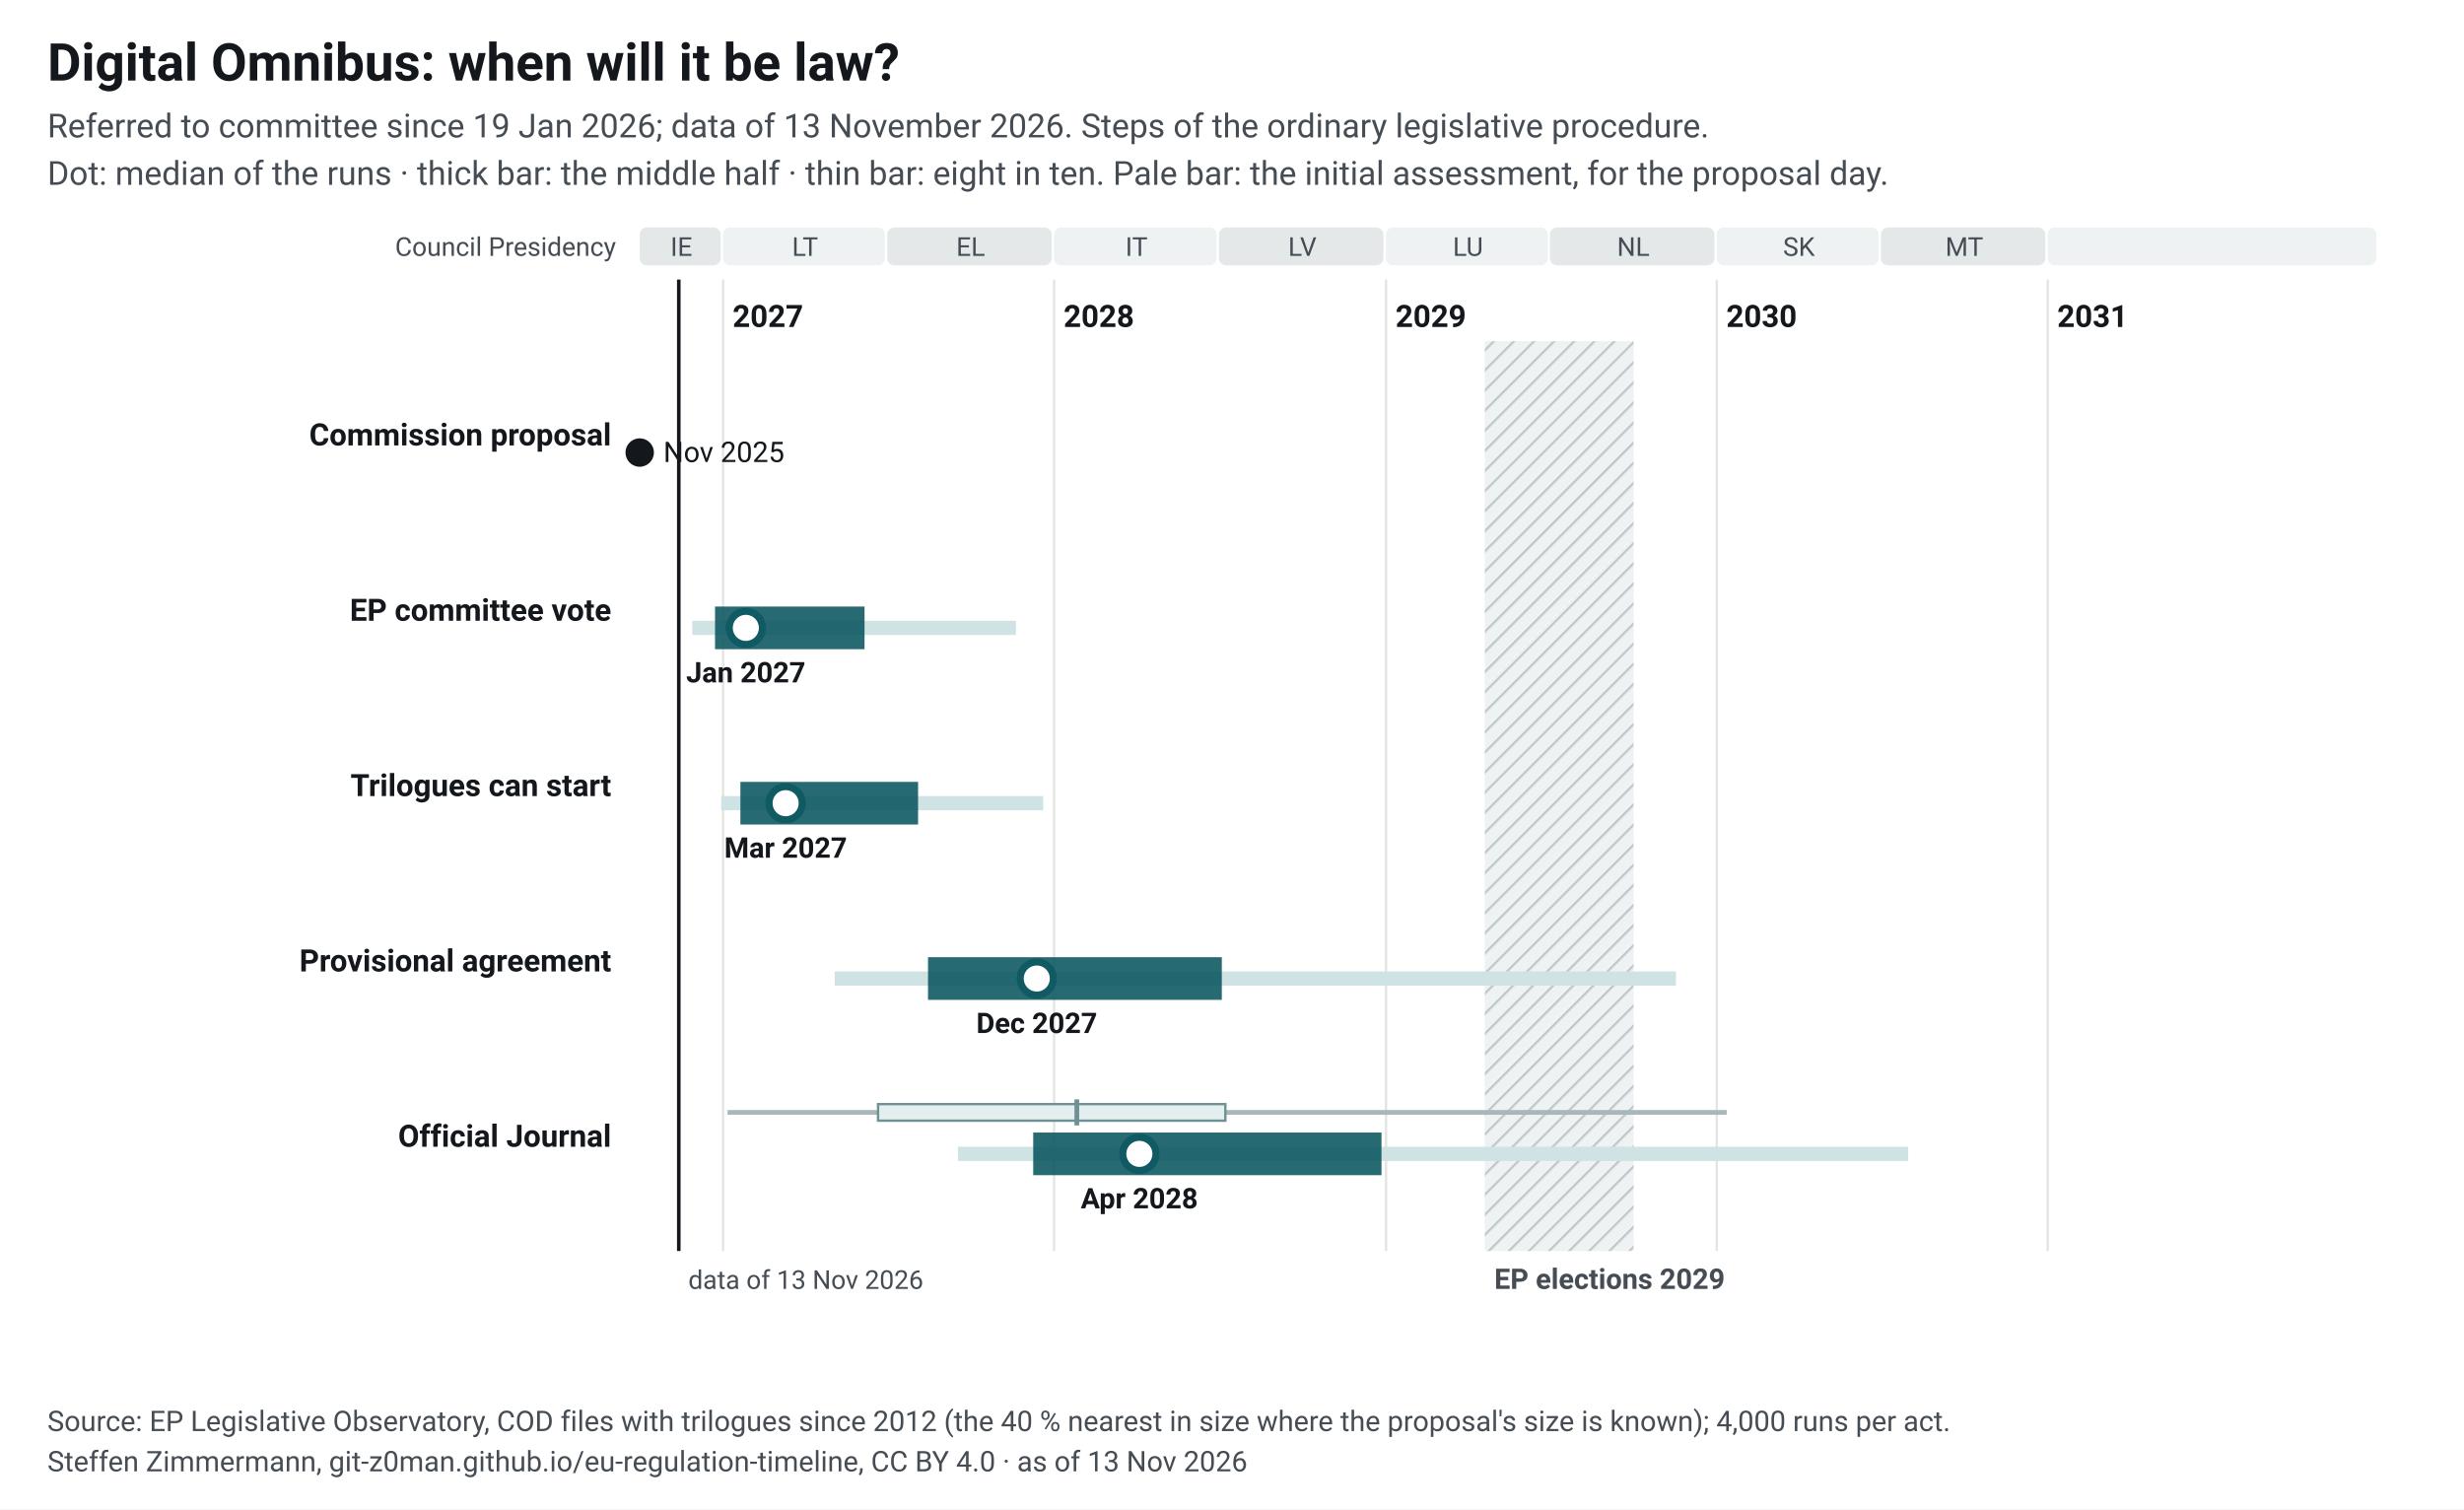
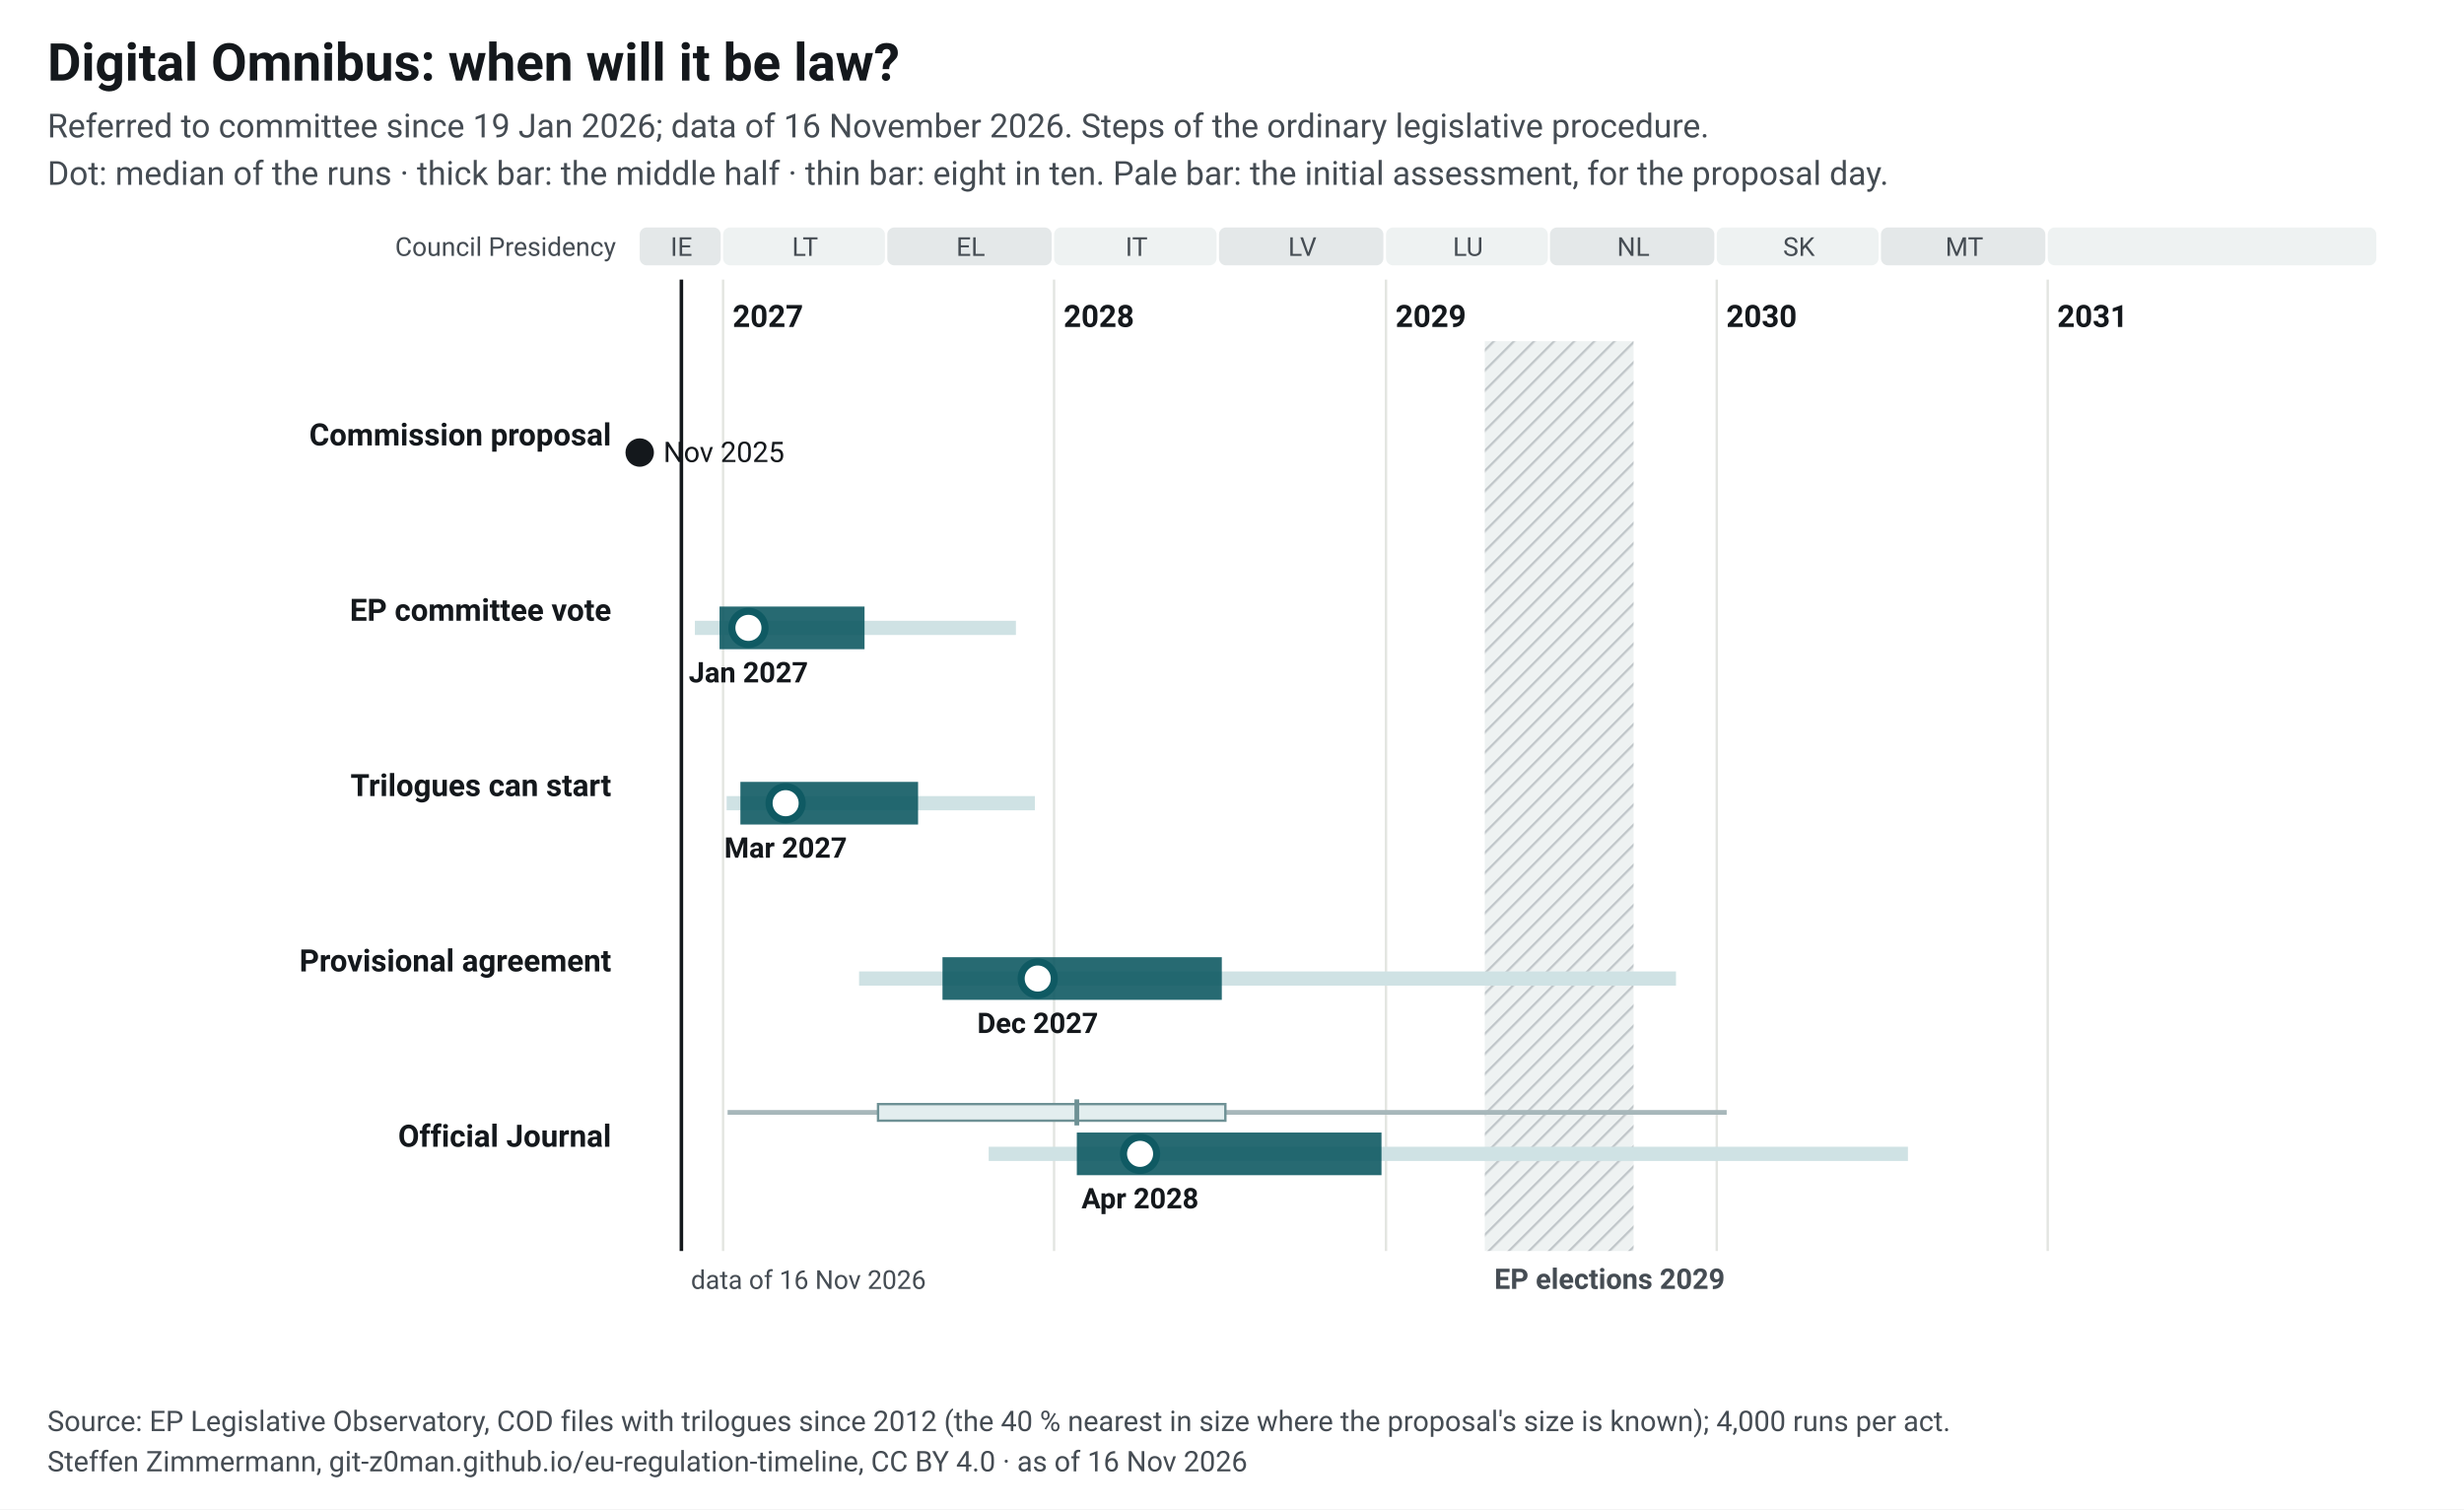
<svg xmlns="http://www.w3.org/2000/svg" width="1040" height="637" viewBox="0 0 1040 637" font-family="&quot;Source Sans 3&quot;, system-ui, -apple-system, Segoe UI, Roboto, Arial, sans-serif" font-size="13">
  <style>.ink{fill:#14181c}.mu{fill:#454c53}.gr{stroke:#e3e5e1;stroke-width:1}.pa{fill:#eef2f2}.pb{fill:#e4e8e9}.hb{fill:#eef2f2}.hl{stroke:#c3c9cc}.wt{fill:#454c53}.pt{fill:#14181c;paint-order:stroke;stroke:#fff;stroke-width:4px;stroke-linejoin:round}.pl{stroke:#14181c}.td{stroke:#14181c;stroke-width:1.5}.b50{fill:#0f5a63;opacity:.9}.b80{fill:#cfe2e4}.med{fill:#fff;stroke:#0f5a63}.fx{fill:#14181c}.ini{fill:#e3eeef;stroke:#6e9195;stroke-width:1}.ini80{fill:#a7b7ba}.inim{stroke:#6e9195;stroke-width:2}.c1{stroke:#0f5a63}.c2{stroke:#454c53;stroke-dasharray:7 4}a text{fill:#0f5a63}.nl-pending{fill:#0f5a63}.nl-adopted{fill:#5b646b}.nl-plan{fill:#fff;stroke:#14181c}.nl-open{fill:none;stroke:#14181c}.nl-q{fill:#14181c}.nl-row{stroke:#e3e5e1;stroke-width:.6}.nl-g-announced{fill:#f1f2f3}.nl-g-pending{fill:#e3eeef}.nl-g-adopted{fill:#eef2f2}</style>
  <rect width="1040" height="637" fill="#fff" />
  <text x="20" y="34" font-size="22" font-weight="700" class="ink">Digital Omnibus: when will it be law?</text>
-   <text x="20" y="58" font-size="14" class="mu">Referred to committee since 19 Jan 2026; data of 13 November 2026. Steps of the ordinary legislative procedure.</text>
+   <text x="20" y="58" font-size="14" class="mu">Referred to committee since 19 Jan 2026; data of 16 November 2026. Steps of the ordinary legislative procedure.</text>
  <text x="20" y="78" font-size="14" class="mu">Dot: median of the runs · thick bar: the middle half · thin bar: eight in ten. Pale bar: the initial assessment, for the proposal day.</text>
  <g transform="translate(20,92)">
    <defs>
-       <pattern id="hatch-38" width="6" height="6" patternUnits="userSpaceOnUse" patternTransform="rotate(45)">
+       <pattern id="hatch-39" width="6" height="6" patternUnits="userSpaceOnUse" patternTransform="rotate(45)">
        <rect width="6" height="6" class="hb" />
        <line x1="0" y1="0" x2="0" y2="6" class="hl" stroke-width="2" />
      </pattern>
    </defs>
    <rect x="250.0" y="4" width="34.2" height="16" rx="3" class="pb" data-tip="Council Presidency: IE, Jul 2026 to Dec 2026" />
    <text x="267.6" y="16" text-anchor="middle" font-size="11" class="mu">IE</text>
    <rect x="285.2" y="4" width="68.3" height="16" rx="3" class="pa" data-tip="Council Presidency: LT, Jan 2027 to Jun 2027" />
    <text x="319.8" y="16" text-anchor="middle" font-size="11" class="mu">LT</text>
    <rect x="354.5" y="4" width="69.4" height="16" rx="3" class="pb" data-tip="Council Presidency: EL, Jul 2027 to Dec 2027" />
    <text x="389.7" y="16" text-anchor="middle" font-size="11" class="mu">EL</text>
    <rect x="424.9" y="4" width="68.6" height="16" rx="3" class="pa" data-tip="Council Presidency: IT, Jan 2028 to Jun 2028" />
    <text x="459.7" y="16" text-anchor="middle" font-size="11" class="mu">IT</text>
    <rect x="494.5" y="4" width="69.4" height="16" rx="3" class="pb" data-tip="Council Presidency: LV, Jul 2028 to Dec 2028" />
    <text x="529.7" y="16" text-anchor="middle" font-size="11" class="mu">LV</text>
    <rect x="565.0" y="4" width="68.3" height="16" rx="3" class="pa" data-tip="Council Presidency: LU, Jan 2029 to Jun 2029" />
    <text x="599.6" y="16" text-anchor="middle" font-size="11" class="mu">LU</text>
    <rect x="634.2" y="4" width="69.4" height="16" rx="3" class="pb" data-tip="Council Presidency: NL, Jul 2029 to Dec 2029" />
    <text x="669.4" y="16" text-anchor="middle" font-size="11" class="mu">NL</text>
    <rect x="704.6" y="4" width="68.3" height="16" rx="3" class="pa" data-tip="Council Presidency: SK, Jan 2030 to Jun 2030" />
    <text x="739.3" y="16" text-anchor="middle" font-size="11" class="mu">SK</text>
    <rect x="773.9" y="4" width="69.4" height="16" rx="3" class="pb" data-tip="Council Presidency: MT, Jul 2030 to Dec 2030" />
    <text x="809.1" y="16" text-anchor="middle" font-size="11" class="mu">MT</text>
    <rect x="844.3" y="4" width="138.7" height="16" rx="3" class="pa" data-tip="Council Presidency: not decided, Jan 2031 to Dec 2031" />
    <text x="914.2" y="16" text-anchor="middle" font-size="11" class="mu" />
    <line x1="285.2" y1="26" x2="285.2" y2="436" class="gr" />
    <text x="289.2" y="46" font-weight="600" class="ink">2027</text>
    <line x1="424.9" y1="26" x2="424.9" y2="436" class="gr" />
    <text x="428.9" y="46" font-weight="600" class="ink">2028</text>
    <line x1="565.0" y1="26" x2="565.0" y2="436" class="gr" />
    <text x="569.0" y="46" font-weight="600" class="ink">2029</text>
    <line x1="704.6" y1="26" x2="704.6" y2="436" class="gr" />
    <text x="708.6" y="46" font-weight="600" class="ink">2030</text>
    <line x1="844.3" y1="26" x2="844.3" y2="436" class="gr" />
    <text x="848.3" y="46" font-weight="600" class="ink">2031</text>
-     <rect x="606.7" y="52" width="62.8" height="384" fill="url(#hatch-38)" data-tip="European elections 2029: Parliament does no legislative work from its last session in April until the new committees vote again in October (assumption, as in 2024; the dates are not set yet)." />
+     <rect x="606.7" y="52" width="62.8" height="384" fill="url(#hatch-39)" data-tip="European elections 2029: Parliament does no legislative work from its last session in April until the new committees vote again in October (assumption, as in 2024; the dates are not set yet)." />
    <text x="610.7" y="452" font-size="12" font-weight="600" class="wt">EP elections 2029</text>
    <text x="240" y="16" text-anchor="end" font-size="11" class="mu">Council Presidency</text>
-     <line x1="266.5" y1="26" x2="266.5" y2="436" class="td" />
-     <text x="270.5" y="452" font-size="11" class="mu">data of 13 Nov 2026</text>
+     <line x1="267.6" y1="26" x2="267.6" y2="436" class="td" />
+     <text x="271.6" y="452" font-size="11" class="mu">data of 16 Nov 2026</text>
    <text x="238" y="96.0" text-anchor="end" font-weight="600" class="ink lnk">Commission proposal</text>
    <circle cx="250.0" cy="99.0" r="6" class="fx" data-tip="Commission proposal: 19 Nov 2025" />
    <text x="260.0" y="103.0" font-size="12" class="ink">Nov 2025</text>
    <text x="238" y="170.0" text-anchor="end" font-weight="600" class="ink lnk">EP committee vote</text>
-     <rect x="272.2" y="170.0" width="136.6" height="6" class="b80" data-tip="EP committee vote: median Jan 2027; half of the runs Dec 2026 to Jun 2027; eight in ten Nov 2026 to Nov 2027" />
-     <rect x="281.8" y="164.0" width="63.1" height="18" class="b50" data-tip="EP committee vote: median Jan 2027; half of the runs Dec 2026 to Jun 2027; eight in ten Nov 2026 to Nov 2027" />
-     <circle cx="294.8" cy="173.0" r="7" class="med" stroke-width="3" data-tip="EP committee vote: median Jan 2027; half of the runs Dec 2026 to Jun 2027; eight in ten Nov 2026 to Nov 2027" />
-     <text x="294.8" y="196.0" text-anchor="middle" font-size="12" font-weight="600" class="ink">Jan 2027</text>
+     <rect x="273.3" y="170.0" width="135.5" height="6" class="b80" data-tip="EP committee vote: median Jan 2027; half of the runs Dec 2026 to Jun 2027; eight in ten Dec 2026 to Nov 2027" />
+     <rect x="283.7" y="164.0" width="61.2" height="18" class="b50" data-tip="EP committee vote: median Jan 2027; half of the runs Dec 2026 to Jun 2027; eight in ten Dec 2026 to Nov 2027" />
+     <circle cx="295.9" cy="173.0" r="7" class="med" stroke-width="3" data-tip="EP committee vote: median Jan 2027; half of the runs Dec 2026 to Jun 2027; eight in ten Dec 2026 to Nov 2027" />
+     <text x="295.9" y="196.0" text-anchor="middle" font-size="12" font-weight="600" class="ink">Jan 2027</text>
    <text x="238" y="244.0" text-anchor="end" font-weight="600" class="ink lnk">Trilogues can start</text>
-     <rect x="284.4" y="244.0" width="135.9" height="6" class="b80" data-tip="Trilogues can start: median Mar 2027; half of the runs Jan 2027 to Aug 2027; eight in ten Dec 2026 to Dec 2027" />
-     <rect x="292.5" y="238.0" width="75.0" height="18" class="b50" data-tip="Trilogues can start: median Mar 2027; half of the runs Jan 2027 to Aug 2027; eight in ten Dec 2026 to Dec 2027" />
-     <circle cx="311.6" cy="247.0" r="7" class="med" stroke-width="3" data-tip="Trilogues can start: median Mar 2027; half of the runs Jan 2027 to Aug 2027; eight in ten Dec 2026 to Dec 2027" />
+     <rect x="286.7" y="244.0" width="130.1" height="6" class="b80" data-tip="Trilogues can start: median Mar 2027; half of the runs Jan 2027 to Aug 2027; eight in ten Jan 2027 to Dec 2027" />
+     <rect x="292.5" y="238.0" width="75.0" height="18" class="b50" data-tip="Trilogues can start: median Mar 2027; half of the runs Jan 2027 to Aug 2027; eight in ten Jan 2027 to Dec 2027" />
+     <circle cx="311.6" cy="247.0" r="7" class="med" stroke-width="3" data-tip="Trilogues can start: median Mar 2027; half of the runs Jan 2027 to Aug 2027; eight in ten Jan 2027 to Dec 2027" />
    <text x="311.6" y="270.0" text-anchor="middle" font-size="12" font-weight="600" class="ink">Mar 2027</text>
    <text x="238" y="318.0" text-anchor="end" font-weight="600" class="ink lnk">Provisional agreement</text>
-     <rect x="332.3" y="318.0" width="355.1" height="6" class="b80" data-tip="Provisional agreement: median Dec 2027; half of the runs Aug 2027 to Jul 2028; eight in ten May 2027 to Nov 2029" />
-     <rect x="371.7" y="312.0" width="124.0" height="18" class="b50" data-tip="Provisional agreement: median Dec 2027; half of the runs Aug 2027 to Jul 2028; eight in ten May 2027 to Nov 2029" />
-     <circle cx="417.6" cy="321.0" r="7" class="med" stroke-width="3" data-tip="Provisional agreement: median Dec 2027; half of the runs Aug 2027 to Jul 2028; eight in ten May 2027 to Nov 2029" />
-     <text x="417.6" y="344.0" text-anchor="middle" font-size="12" font-weight="600" class="ink">Dec 2027</text>
+     <rect x="342.6" y="318.0" width="344.8" height="6" class="b80" data-tip="Provisional agreement: median Dec 2027; half of the runs Aug 2027 to Jul 2028; eight in ten May 2027 to Nov 2029" />
+     <rect x="377.8" y="312.0" width="117.9" height="18" class="b50" data-tip="Provisional agreement: median Dec 2027; half of the runs Aug 2027 to Jul 2028; eight in ten May 2027 to Nov 2029" />
+     <circle cx="418.0" cy="321.0" r="7" class="med" stroke-width="3" data-tip="Provisional agreement: median Dec 2027; half of the runs Aug 2027 to Jul 2028; eight in ten May 2027 to Nov 2029" />
+     <text x="418.0" y="344.0" text-anchor="middle" font-size="12" font-weight="600" class="ink">Dec 2027</text>
    <text x="238" y="392.0" text-anchor="end" font-weight="600" class="ink lnk">Official Journal</text>
    <rect x="287.1" y="376.5" width="421.7" height="2" class="ini80" data-tip="Initial assessment, forecast for the proposal day (19 Nov 2025): Official Journal: median Jan 2028; half of the runs Jun 2027 to Jul 2028; eight in ten Jan 2027 to Jan 2030" />
    <rect x="350.6" y="374.0" width="146.6" height="7" class="ini" data-tip="Initial assessment, forecast for the proposal day (19 Nov 2025): Official Journal: median Jan 2028; half of the runs Jun 2027 to Jul 2028; eight in ten Jan 2027 to Jan 2030" />
    <line x1="434.5" y1="372.0" x2="434.5" y2="383.0" class="inim" data-tip="Initial assessment, forecast for the proposal day (19 Nov 2025): Official Journal: median Jan 2028; half of the runs Jun 2027 to Jul 2028; eight in ten Jan 2027 to Jan 2030" />
-     <rect x="384.3" y="392.0" width="401.1" height="6" class="b80" data-tip="Official Journal: median Apr 2028; half of the runs Dec 2027 to Dec 2028; eight in ten Sep 2027 to Jul 2030" />
-     <rect x="416.1" y="386.0" width="147.0" height="18" class="b50" data-tip="Official Journal: median Apr 2028; half of the runs Dec 2027 to Dec 2028; eight in ten Sep 2027 to Jul 2030" />
-     <circle cx="460.9" cy="395.0" r="7" class="med" stroke-width="3" data-tip="Official Journal: median Apr 2028; half of the runs Dec 2027 to Dec 2028; eight in ten Sep 2027 to Jul 2030" />
-     <text x="460.9" y="418.0" text-anchor="middle" font-size="12" font-weight="600" class="ink">Apr 2028</text>
+     <rect x="397.3" y="392.0" width="388.0" height="6" class="b80" data-tip="Official Journal: median Apr 2028; half of the runs Jan 2028 to Dec 2028; eight in ten Oct 2027 to Jul 2030" />
+     <rect x="434.5" y="386.0" width="128.6" height="18" class="b50" data-tip="Official Journal: median Apr 2028; half of the runs Jan 2028 to Dec 2028; eight in ten Oct 2027 to Jul 2030" />
+     <circle cx="461.2" cy="395.0" r="7" class="med" stroke-width="3" data-tip="Official Journal: median Apr 2028; half of the runs Jan 2028 to Dec 2028; eight in ten Oct 2027 to Jul 2030" />
+     <text x="461.2" y="418.0" text-anchor="middle" font-size="12" font-weight="600" class="ink">Apr 2028</text>
  </g>
  <text x="20" y="604" font-size="12" class="mu">Source: EP Legislative Observatory, COD files with trilogues since 2012 (the 40 % nearest in size where the proposal's size is known); 4,000 runs per act.</text>
-   <text x="20" y="621" font-size="12" class="mu">Steffen Zimmermann, git-z0man.github.io/eu-regulation-timeline, CC BY 4.0 · as of 13 Nov 2026</text>
+   <text x="20" y="621" font-size="12" class="mu">Steffen Zimmermann, git-z0man.github.io/eu-regulation-timeline, CC BY 4.0 · as of 16 Nov 2026</text>
</svg>
